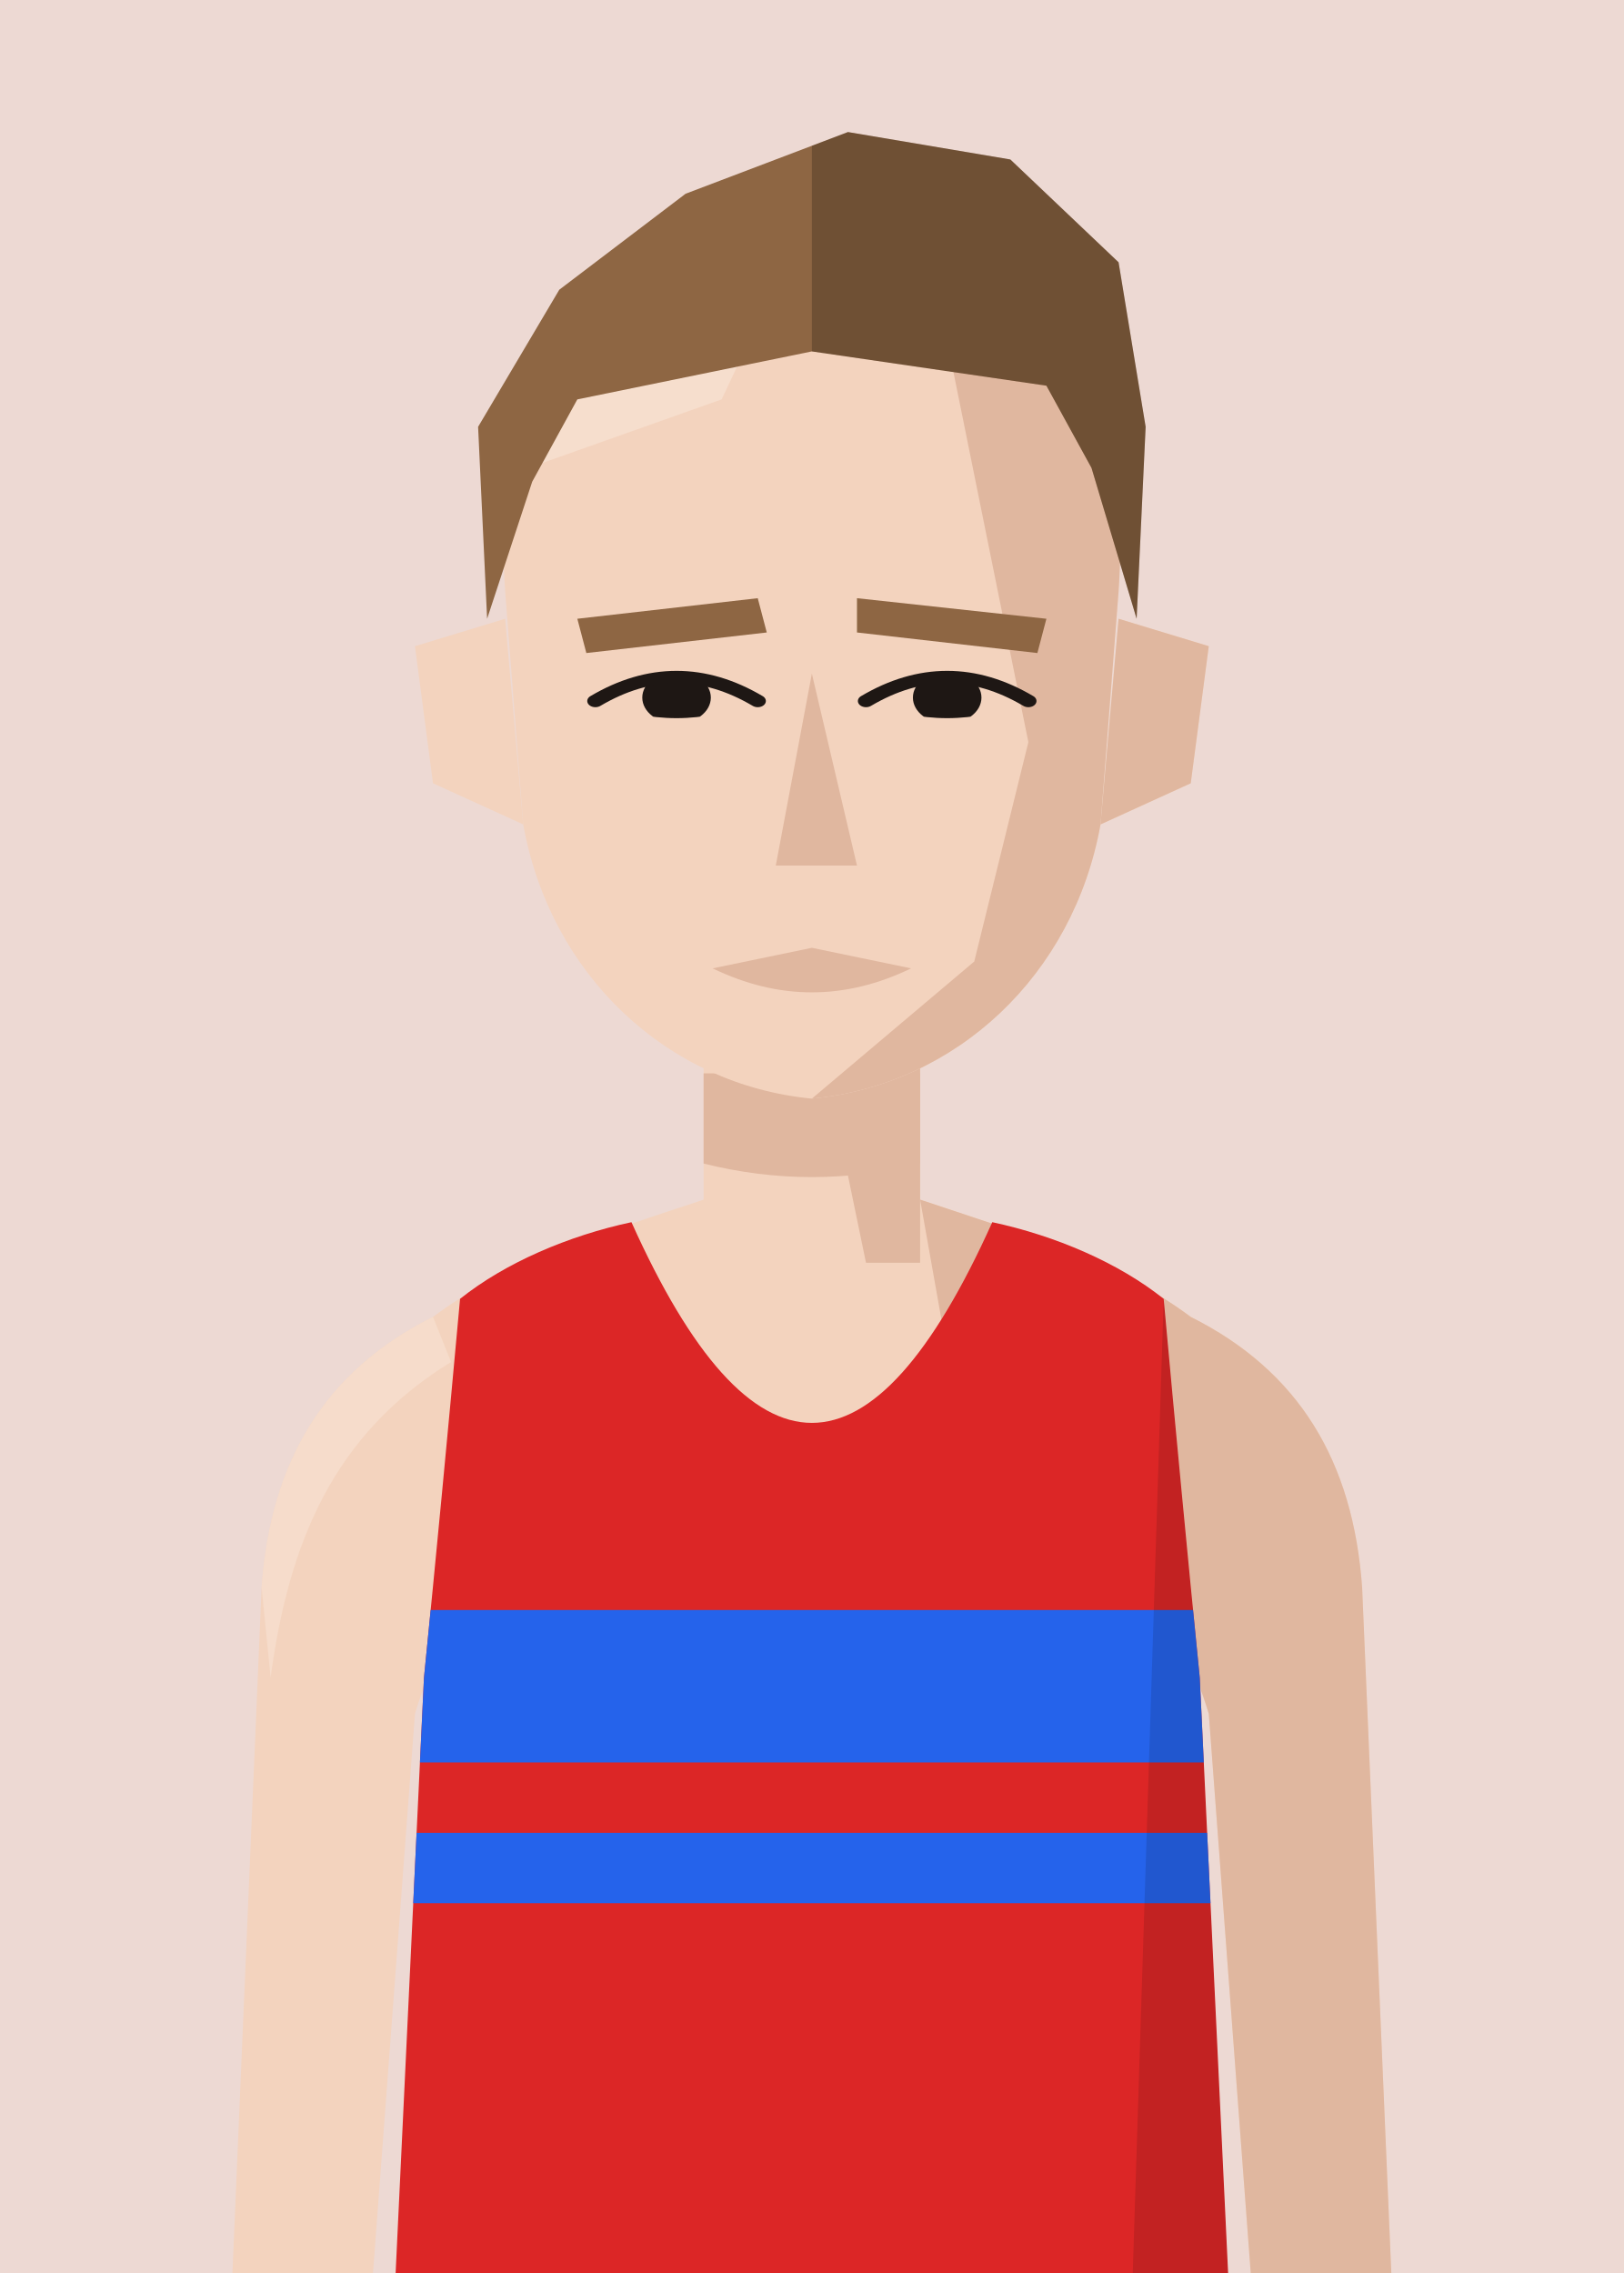
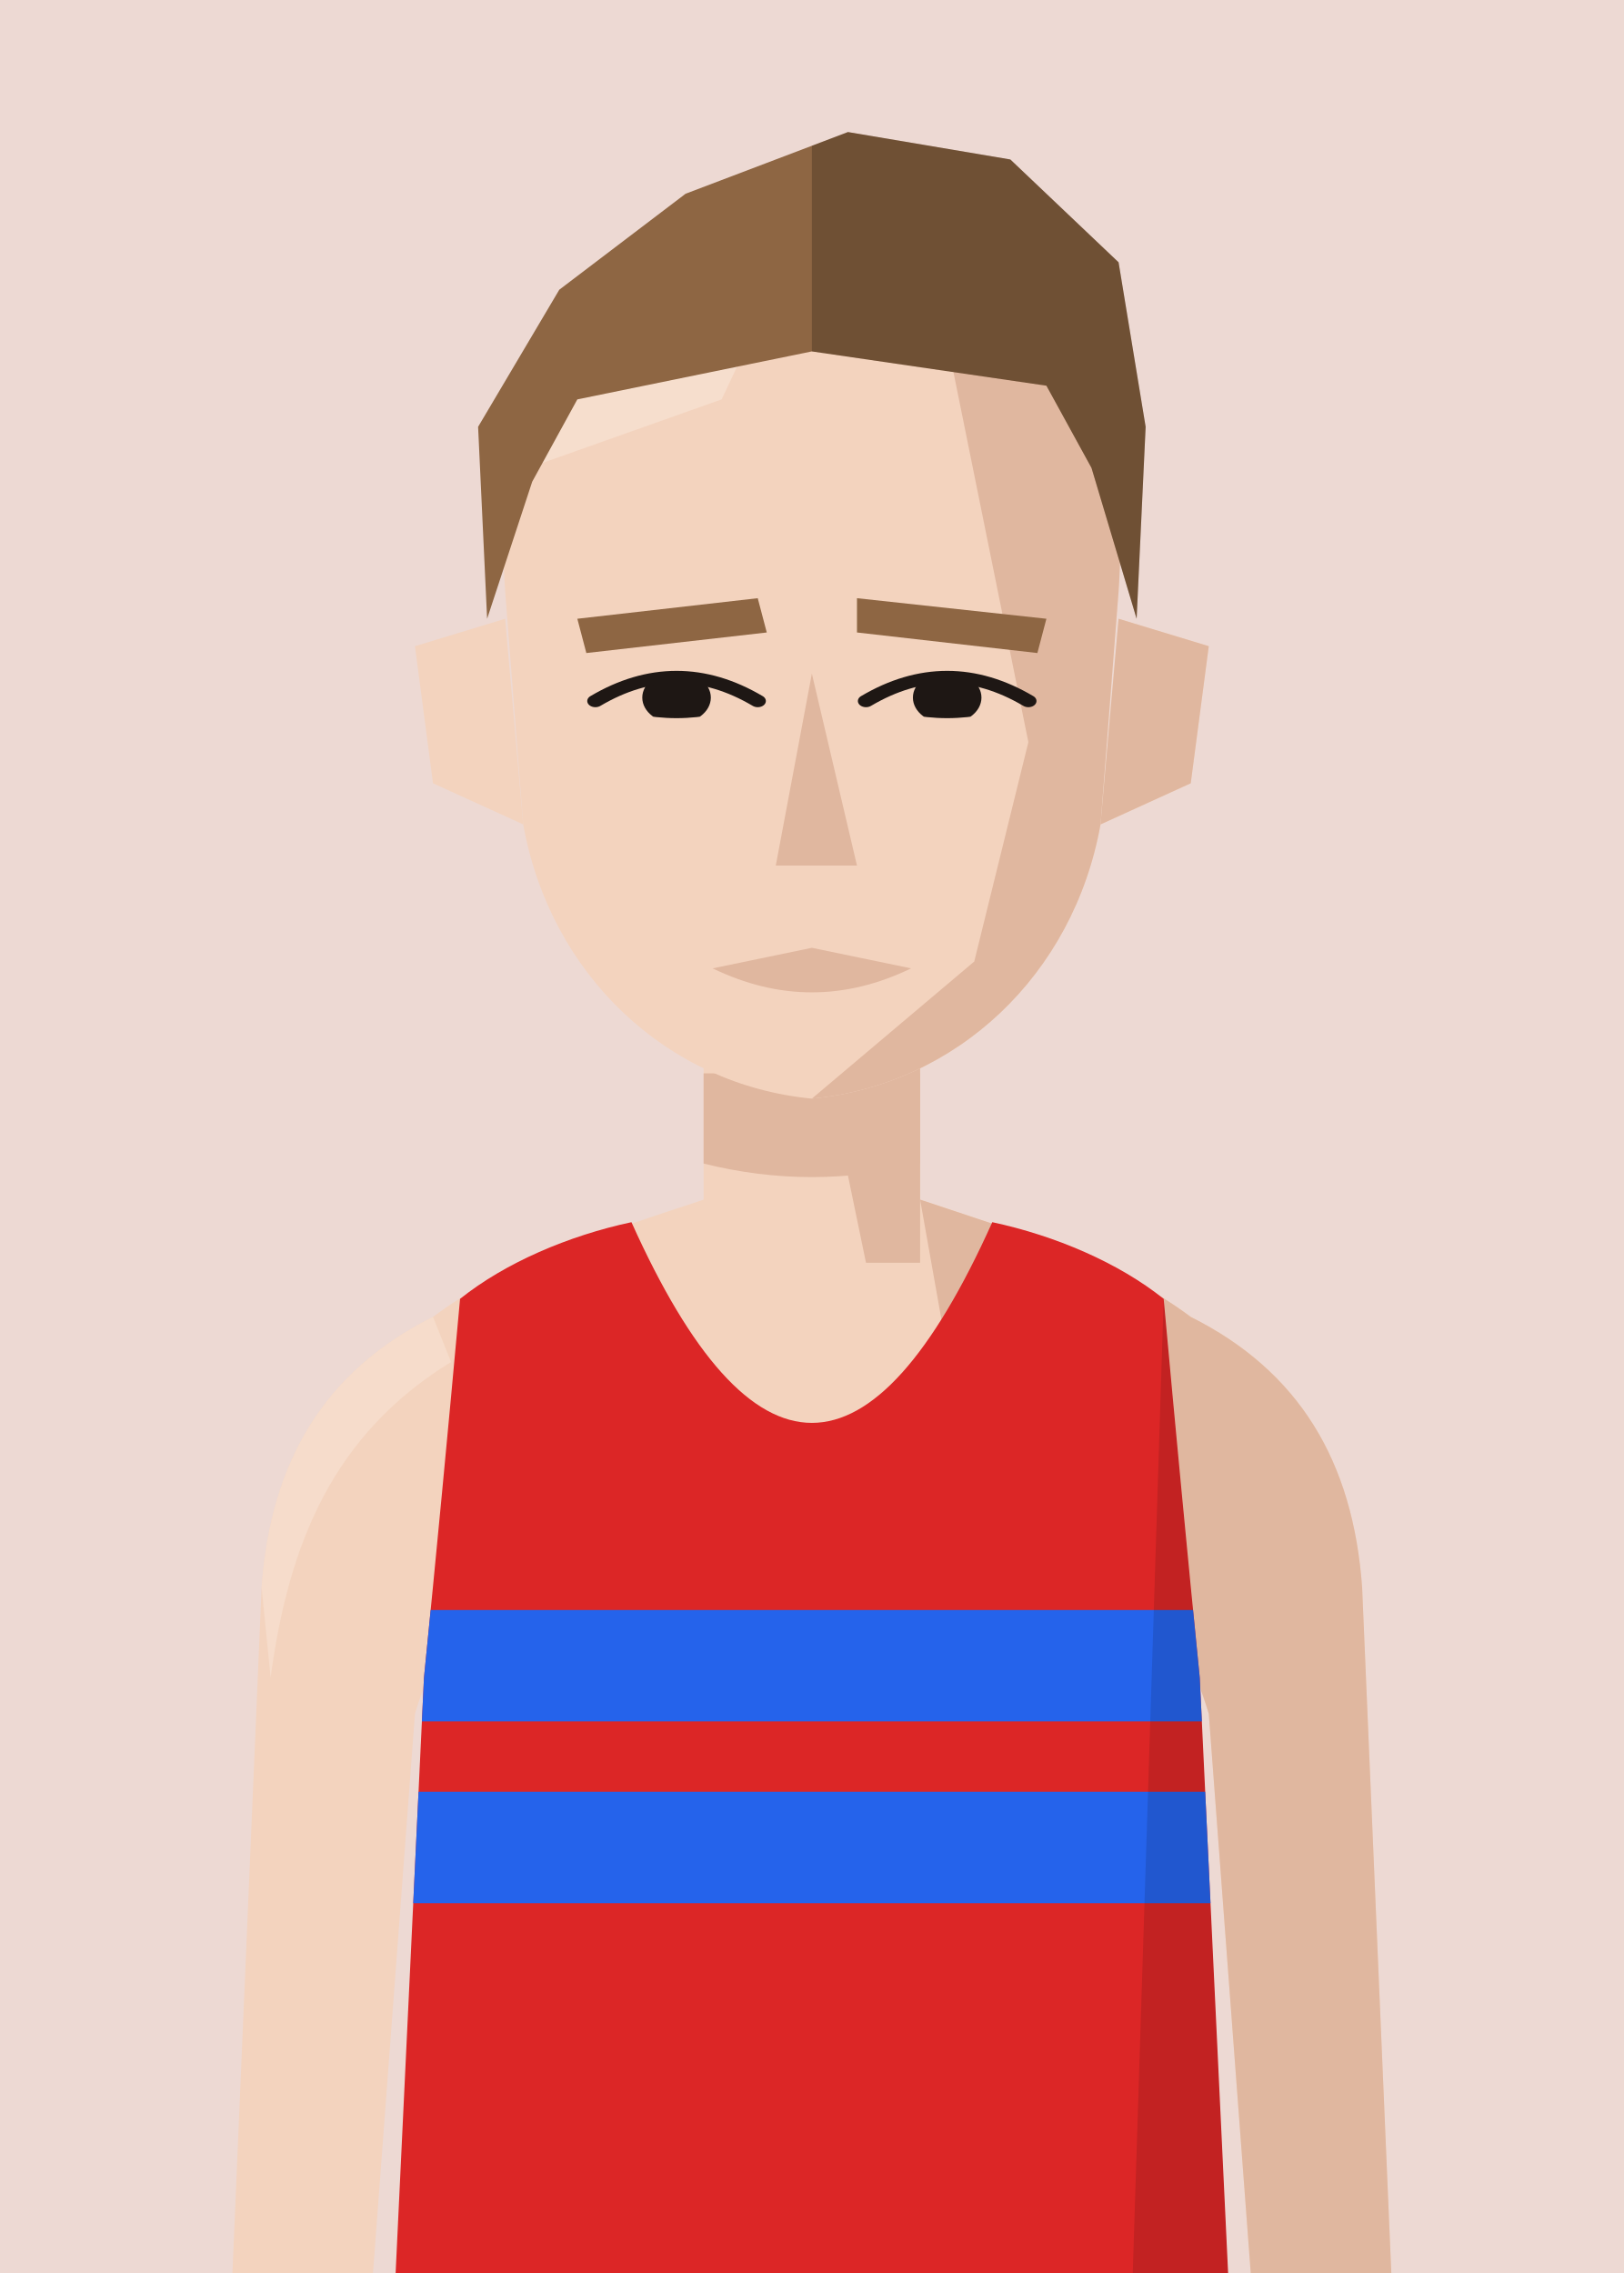
<svg xmlns="http://www.w3.org/2000/svg" viewBox="10 20 180 252">
  <defs>
    <clipPath id="vf">
      <path d="M53,330 L57,246 Q59,226 61,204 C66,200 73,197 80,195.5 Q100,240 120,195.5 C127,197 134,200 139,204 Q141,226 143,246 L147,330 Z" />
    </clipPath>
    <clipPath id="hf">
      <path d="M66,96 C64,58 80,40 100,40 C120,40 136,58 134,96 L132,130 C129,152 116,168 100,170 C84,168 71,152 68,130 Z" />
    </clipPath>
    <clipPath id="rf">
      <rect x="100" y="0" width="100" height="300" />
    </clipPath>
    <clipPath id="ef">
      <path d="M76,112 Q85,105 94,112 Q85,117 76,112 Z" />
      <path d="M106,112 Q115,105 124,112 Q115,117 106,112 Z" />
    </clipPath>
    <clipPath id="cf">
      <rect x="0" y="92" width="200" height="300" />
    </clipPath>
  </defs>
  <rect width="200" height="280" fill="#EDD9D3" />
  <g transform="translate(0,-40)">
    <rect x="88" y="171" width="24" height="37" fill="#F3D3BE" />
    <path d="M88,193 C76,197 66,200 58,206 C46,212 40,222 39,236 L35,330 L50,330 L56,250 Q59,240 64,238 L136,238 Q141,240 144,250 L150,330 L165,330 L161,236 C160,222 154,212 142,206 C134,200 124,197 112,193" fill="#F3D3BE" />
    <g fill="#E0B79F">
      <path d="M112,193 C124,197 134,200 142,206 C154,212 160,222 161,236 L165,330 L150,330 L144,250 Q141,240 136,238 L120,238 Z" />
      <path d="M58,206 C46,212 40,222 39,236 L40,246 C42,231 47,219 60,211 Z" fill="#F8E2D3" opacity=".6" />
      <polygon points="100,171 112,171 112,200 106,200" />
      <path d="M88,179 L112,179 L112,189 Q100,192 88,189 Z" />
    </g>
    <g transform="translate(0,83) scale(1,0.76) translate(0,-40)">
      <g fill="#F3D3BE">
        <path d="M66,100 L56,104 L58,124 L68,130 Z" />
        <path d="M134,100 L144,104 L142,124 L132,130 Z" />
        <path d="M66,96 C64,58 80,40 100,40 C120,40 136,58 134,96 L132,130 C129,152 116,168 100,170 C84,168 71,152 68,130 Z" />
      </g>
      <path d="M134,100 L144,104 L142,124 L132,130 Z" fill="#E0B79F" />
      <g clip-path="url(#hf)">
        <polygon points="112,40 140,40 140,180 100,180 100,170 118,150 124,118 120,92" fill="#E0B79F" />
        <polygon points="60,40 100,40 90,68 60,82" fill="#F8E2D3" opacity=".7" />
      </g>
      <g fill="#8E6643">
        <polygon points="74,100 94,97 95,102 75,105" />
        <polygon points="105,97 126,100 125,105 105,102" />
      </g>
      <g clip-path="url(#ef)" fill="#1E1714">
        <circle cx="85" cy="111.5" r="3.8" />
        <circle cx="115" cy="111.5" r="3.8" />
      </g>
      <g fill="none" stroke="#1E1714" stroke-width="1.8" stroke-linecap="round">
        <path d="M76,112 Q85,105 94,112" />
        <path d="M106,112 Q115,105 124,112" />
      </g>
      <polygon points="100,108 105,136 96,136" fill="#E0B79F" />
      <path d="M89,151 L100,148 L111,151 Q100,158 89,151 Z" fill="#E0B79F" />
      <g fill="#8E6643">
        <path d="M64,100 L63,72 L72,52 L86,38 L104,29 L122,33 L134,48 L137,72 L136,100 L131,78 L126,66 L100,61 L74,68 L69,80 Z" />
        <g clip-path="url(#rf)" fill="#000" opacity=".22">
          <path d="M64,100 L63,72 L72,52 L86,38 L104,29 L122,33 L134,48 L137,72 L136,100 L131,78 L126,66 L100,61 L74,68 L69,80 Z" />
        </g>
      </g>
    </g>
    <g clip-path="url(#vf)">
      <path d="M53,330 L57,246 Q59,226 61,204 C66,200 73,197 80,195.5 Q100,240 120,195.5 C127,197 134,200 139,204 Q141,226 143,246 L147,330 Z" fill="#dc2626" />
      <g transform="matrix(6.2857 0 0 6.5 37.14 193)">
-         <rect x="0" y="7" width="20" height="2.6" fill="#2563eb" />
-         <rect x="0" y="10.8" width="20" height="1.2" fill="#2563eb" />
+         <rect x="0" y="7" width="20" height="1.9" fill="#2563eb" />
+         <rect x="0" y="10.1" width="20" height="1.9" fill="#2563eb" />
      </g>
      <path d="M139,204 Q141,226 143,246 L147,330 L135,330 Z" fill="#000" opacity="0.12" />
    </g>
  </g>
</svg>
